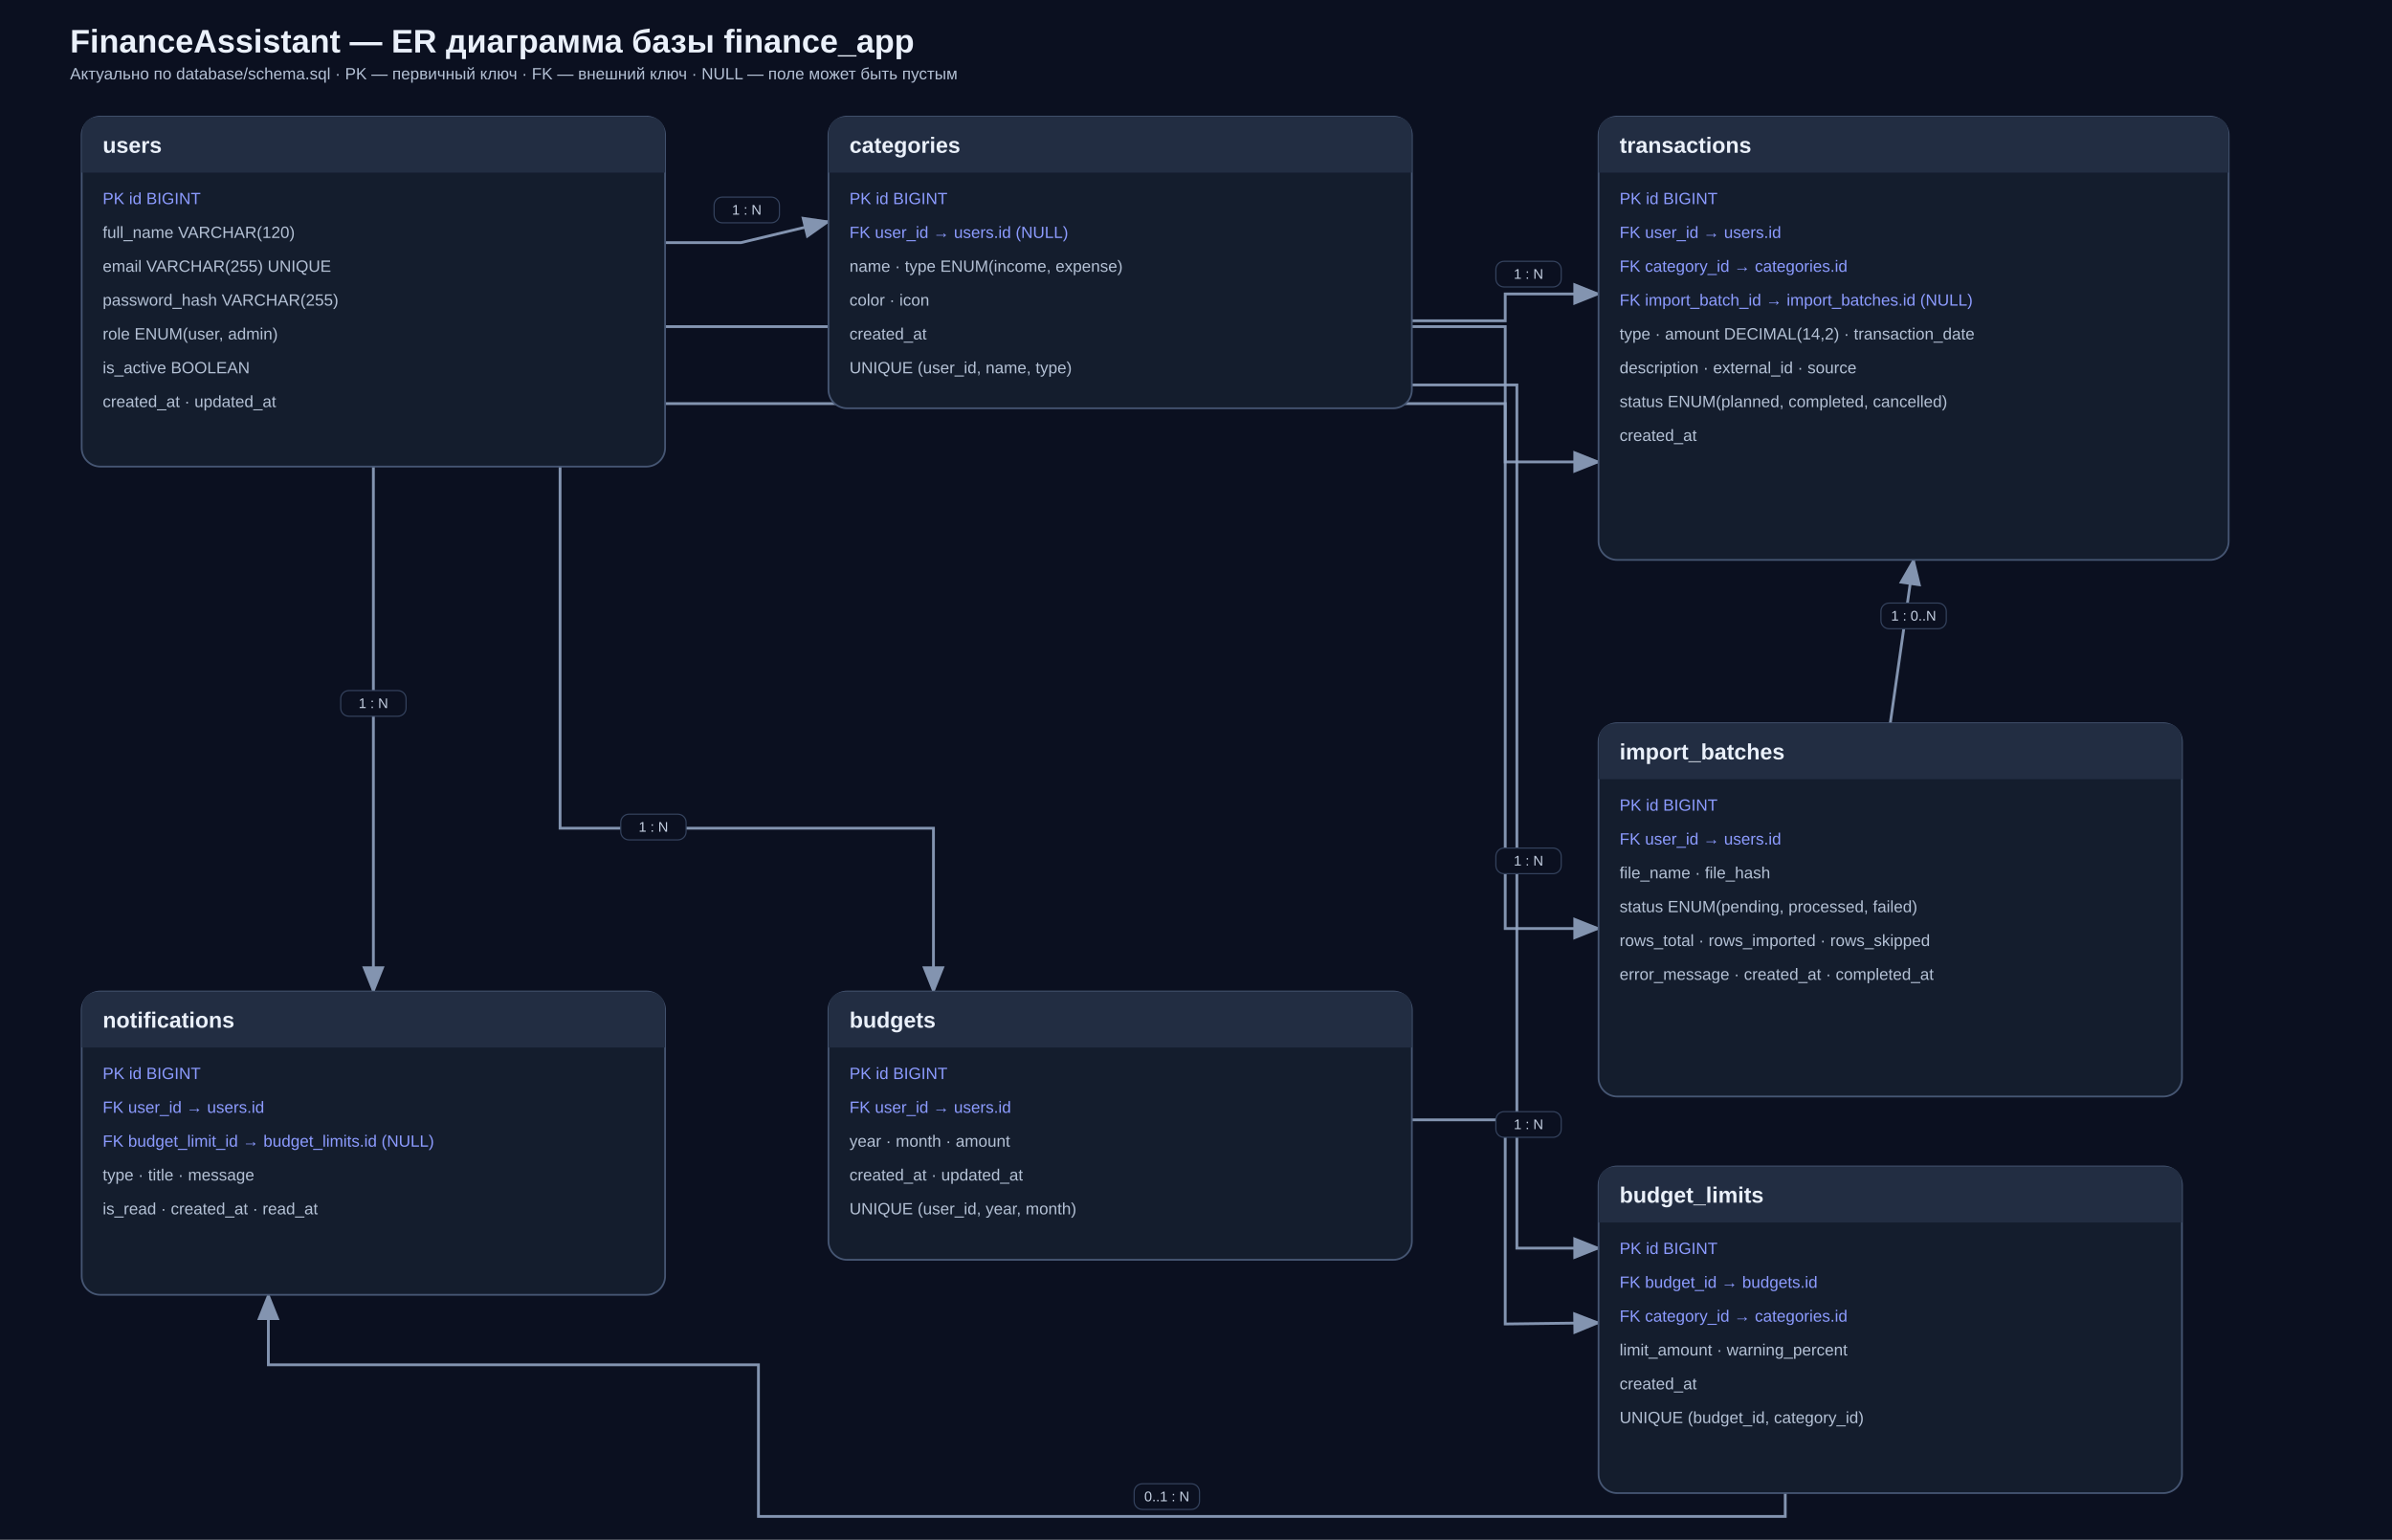
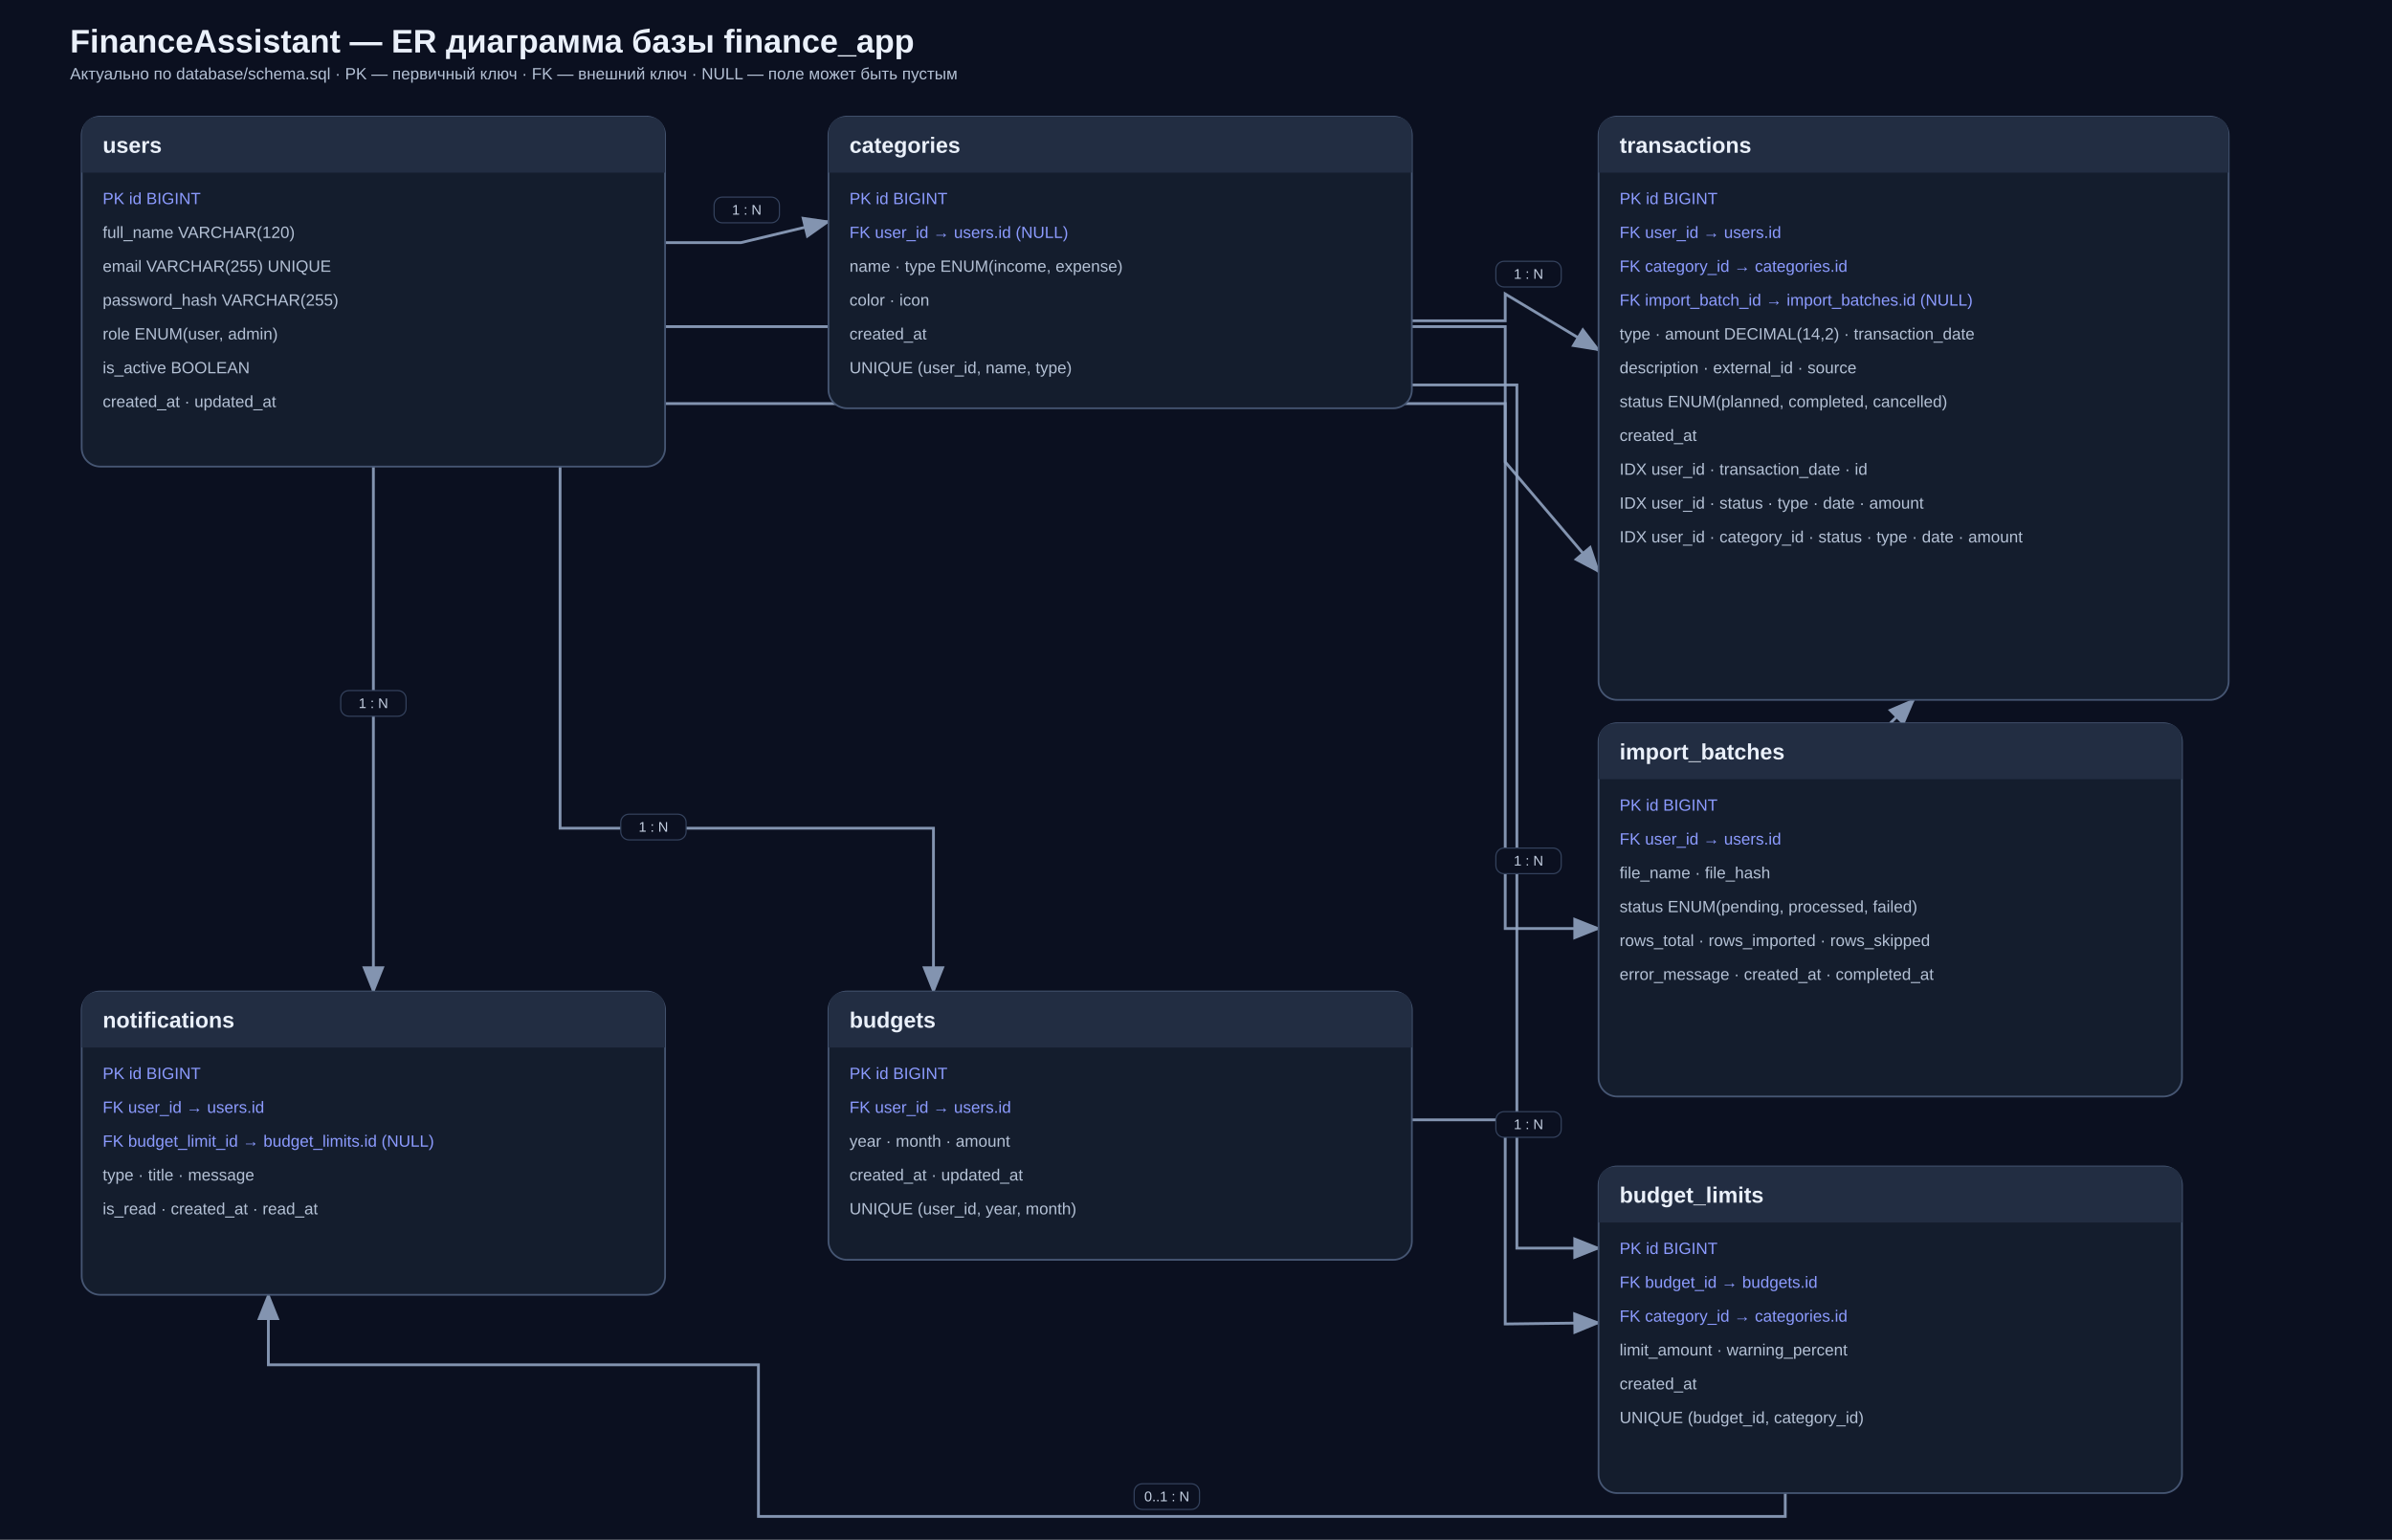
<svg xmlns="http://www.w3.org/2000/svg" width="2050" height="1320" viewBox="0 0 2050 1320">
  <defs>
    <marker id="arrow" markerWidth="10" markerHeight="8" refX="9" refY="4" orient="auto">
      <path d="M0,0 L10,4 L0,8 z" fill="#93a5c3" />
    </marker>
  </defs>
  <rect width="100%" height="100%" fill="#0b1020" />
  <text x="60" y="45" fill="#eaf0fa" font-family="Arial" font-size="28" font-weight="700">FinanceAssistant — ER диаграмма базы finance_app</text>
  <text x="60" y="68" fill="#b4c1d5" font-family="Arial" font-size="14">Актуально по database/schema.sql · PK — первичный ключ · FK — внешний ключ · NULL — поле может быть пустым</text>
  <path d="M 570 208 L 635 208 L 710 190" fill="none" stroke="#93a5c3" stroke-width="2.4" marker-end="url(#arrow)" opacity=".88" />
  <rect x="612" y="169" width="56" height="22" rx="7" fill="#0b1020" stroke="#34425d" />
  <text x="640" y="184" fill="#c5d0e2" font-family="Arial" font-size="12" text-anchor="middle">1 : N</text>
  <path d="M 570 280 L 620 280 L 1290 280 L 1290 796 L 1370 796" fill="none" stroke="#93a5c3" stroke-width="2.4" marker-end="url(#arrow)" opacity=".88" />
  <rect x="932" y="253" width="56" height="22" rx="7" fill="#0b1020" stroke="#34425d" />
  <text x="960" y="268" fill="#c5d0e2" font-family="Arial" font-size="12" text-anchor="middle">1 : N</text>
-   <path d="M 570 346 L 620 346 L 1290 346 L 1290 396 L 1370 396" fill="none" stroke="#93a5c3" stroke-width="2.4" marker-end="url(#arrow)" opacity=".88" />
+   <path d="M 570 346 L 620 346 L 1290 346 L 1290 396 L 1370 490" fill="none" stroke="#93a5c3" stroke-width="2.4" marker-end="url(#arrow)" opacity=".88" />
  <rect x="932" y="320" width="56" height="22" rx="7" fill="#0b1020" stroke="#34425d" />
  <text x="960" y="335" fill="#c5d0e2" font-family="Arial" font-size="12" text-anchor="middle">1 : N</text>
  <path d="M 480 400 L 480 710 L 800 710 L 800 850" fill="none" stroke="#93a5c3" stroke-width="2.4" marker-end="url(#arrow)" opacity=".88" />
  <rect x="532" y="698" width="56" height="22" rx="7" fill="#0b1020" stroke="#34425d" />
  <text x="560" y="713" fill="#c5d0e2" font-family="Arial" font-size="12" text-anchor="middle">1 : N</text>
  <path d="M 320 400 L 320 850" fill="none" stroke="#93a5c3" stroke-width="2.4" marker-end="url(#arrow)" opacity=".88" />
  <rect x="292" y="592" width="56" height="22" rx="7" fill="#0b1020" stroke="#34425d" />
  <text x="320" y="607" fill="#c5d0e2" font-family="Arial" font-size="12" text-anchor="middle">1 : N</text>
-   <path d="M 1210 275 L 1290 275 L 1290 252 L 1370 252" fill="none" stroke="#93a5c3" stroke-width="2.4" marker-end="url(#arrow)" opacity=".88" />
+   <path d="M 1210 275 L 1290 275 L 1290 252 L 1370 300" fill="none" stroke="#93a5c3" stroke-width="2.4" marker-end="url(#arrow)" opacity=".88" />
  <rect x="1282" y="224" width="56" height="22" rx="7" fill="#0b1020" stroke="#34425d" />
  <text x="1310" y="239" fill="#c5d0e2" font-family="Arial" font-size="12" text-anchor="middle">1 : N</text>
  <path d="M 1210 330 L 1300 330 L 1300 1070 L 1370 1070" fill="none" stroke="#93a5c3" stroke-width="2.4" marker-end="url(#arrow)" opacity=".88" />
  <rect x="1282" y="727" width="56" height="22" rx="7" fill="#0b1020" stroke="#34425d" />
  <text x="1310" y="742" fill="#c5d0e2" font-family="Arial" font-size="12" text-anchor="middle">1 : N</text>
-   <path d="M 1620 620 L 1640 480" fill="none" stroke="#93a5c3" stroke-width="2.4" marker-end="url(#arrow)" opacity=".88" />
+   <path d="M 1620 620 L 1640 600" fill="none" stroke="#93a5c3" stroke-width="2.4" marker-end="url(#arrow)" opacity=".88" />
  <rect x="1612" y="517" width="56" height="22" rx="7" fill="#0b1020" stroke="#34425d" />
  <text x="1640" y="532" fill="#c5d0e2" font-family="Arial" font-size="12" text-anchor="middle">1 : 0..N</text>
  <path d="M 1210 960 L 1290 960 L 1290 1135 L 1370 1134" fill="none" stroke="#93a5c3" stroke-width="2.4" marker-end="url(#arrow)" opacity=".88" />
  <rect x="1282" y="953" width="56" height="22" rx="7" fill="#0b1020" stroke="#34425d" />
  <text x="1310" y="968" fill="#c5d0e2" font-family="Arial" font-size="12" text-anchor="middle">1 : N</text>
  <path d="M 1530 1280 L 1530 1300 L 650 1300 L 650 1170 L 230 1170 L 230 1110" fill="none" stroke="#93a5c3" stroke-width="2.4" marker-end="url(#arrow)" opacity=".88" />
  <rect x="972" y="1272" width="56" height="22" rx="7" fill="#0b1020" stroke="#34425d" />
  <text x="1000" y="1287" fill="#c5d0e2" font-family="Arial" font-size="12" text-anchor="middle">0..1 : N</text>
  <rect x="70" y="100" width="500" height="300" rx="16" fill="#141d2d" stroke="#465673" stroke-width="1.5" />
  <path d="M86,100 H554 Q570,100 570,116 V148 H70 V116 Q70,100 86,100" fill="#222d42" />
  <text x="88" y="131" fill="#eaf0fa" font-family="Arial" font-size="19" font-weight="700">users</text>
  <text x="88" y="175" fill="#8c9bff" font-family="Arial" font-size="14">PK  id BIGINT</text>
  <text x="88" y="204" fill="#b4c1d5" font-family="Arial" font-size="14">full_name VARCHAR(120)</text>
  <text x="88" y="233" fill="#b4c1d5" font-family="Arial" font-size="14">email VARCHAR(255) UNIQUE</text>
  <text x="88" y="262" fill="#b4c1d5" font-family="Arial" font-size="14">password_hash VARCHAR(255)</text>
  <text x="88" y="291" fill="#b4c1d5" font-family="Arial" font-size="14">role ENUM(user, admin)</text>
  <text x="88" y="320" fill="#b4c1d5" font-family="Arial" font-size="14">is_active BOOLEAN</text>
  <text x="88" y="349" fill="#b4c1d5" font-family="Arial" font-size="14">created_at · updated_at</text>
  <rect x="1370" y="620" width="500" height="320" rx="16" fill="#141d2d" stroke="#465673" stroke-width="1.5" />
  <path d="M1386,620 H1854 Q1870,620 1870,636 V668 H1370 V636 Q1370,620 1386,620" fill="#222d42" />
  <text x="1388" y="651" fill="#eaf0fa" font-family="Arial" font-size="19" font-weight="700">import_batches</text>
  <text x="1388" y="695" fill="#8c9bff" font-family="Arial" font-size="14">PK  id BIGINT</text>
  <text x="1388" y="724" fill="#8c9bff" font-family="Arial" font-size="14">FK  user_id → users.id</text>
  <text x="1388" y="753" fill="#b4c1d5" font-family="Arial" font-size="14">file_name · file_hash</text>
  <text x="1388" y="782" fill="#b4c1d5" font-family="Arial" font-size="14">status ENUM(pending, processed, failed)</text>
  <text x="1388" y="811" fill="#b4c1d5" font-family="Arial" font-size="14">rows_total · rows_imported · rows_skipped</text>
  <text x="1388" y="840" fill="#b4c1d5" font-family="Arial" font-size="14">error_message · created_at · completed_at</text>
  <rect x="710" y="100" width="500" height="250" rx="16" fill="#141d2d" stroke="#465673" stroke-width="1.5" />
  <path d="M726,100 H1194 Q1210,100 1210,116 V148 H710 V116 Q710,100 726,100" fill="#222d42" />
  <text x="728" y="131" fill="#eaf0fa" font-family="Arial" font-size="19" font-weight="700">categories</text>
  <text x="728" y="175" fill="#8c9bff" font-family="Arial" font-size="14">PK  id BIGINT</text>
  <text x="728" y="204" fill="#8c9bff" font-family="Arial" font-size="14">FK  user_id → users.id (NULL)</text>
  <text x="728" y="233" fill="#b4c1d5" font-family="Arial" font-size="14">name · type ENUM(income, expense)</text>
  <text x="728" y="262" fill="#b4c1d5" font-family="Arial" font-size="14">color · icon</text>
  <text x="728" y="291" fill="#b4c1d5" font-family="Arial" font-size="14">created_at</text>
  <text x="728" y="320" fill="#b4c1d5" font-family="Arial" font-size="14">UNIQUE (user_id, name, type)</text>
-   <rect x="1370" y="100" width="540" height="380" rx="16" fill="#141d2d" stroke="#465673" stroke-width="1.5" />
+   <rect x="1370" y="100" width="540" height="500" rx="16" fill="#141d2d" stroke="#465673" stroke-width="1.5" />
  <path d="M1386,100 H1894 Q1910,100 1910,116 V148 H1370 V116 Q1370,100 1386,100" fill="#222d42" />
  <text x="1388" y="131" fill="#eaf0fa" font-family="Arial" font-size="19" font-weight="700">transactions</text>
  <text x="1388" y="175" fill="#8c9bff" font-family="Arial" font-size="14">PK  id BIGINT</text>
  <text x="1388" y="204" fill="#8c9bff" font-family="Arial" font-size="14">FK  user_id → users.id</text>
  <text x="1388" y="233" fill="#8c9bff" font-family="Arial" font-size="14">FK  category_id → categories.id</text>
  <text x="1388" y="262" fill="#8c9bff" font-family="Arial" font-size="14">FK  import_batch_id → import_batches.id (NULL)</text>
  <text x="1388" y="291" fill="#b4c1d5" font-family="Arial" font-size="14">type · amount DECIMAL(14,2) · transaction_date</text>
  <text x="1388" y="320" fill="#b4c1d5" font-family="Arial" font-size="14">description · external_id · source</text>
  <text x="1388" y="349" fill="#b4c1d5" font-family="Arial" font-size="14">status ENUM(planned, completed, cancelled)</text>
  <text x="1388" y="378" fill="#b4c1d5" font-family="Arial" font-size="14">created_at</text>
+   <text x="1388" y="407" fill="#b4c1d5" font-family="Arial" font-size="14">IDX user_id · transaction_date · id</text>
+   <text x="1388" y="436" fill="#b4c1d5" font-family="Arial" font-size="14">IDX user_id · status · type · date · amount</text>
+   <text x="1388" y="465" fill="#b4c1d5" font-family="Arial" font-size="14">IDX user_id · category_id · status · type · date · amount</text>
  <rect x="710" y="850" width="500" height="230" rx="16" fill="#141d2d" stroke="#465673" stroke-width="1.5" />
  <path d="M726,850 H1194 Q1210,850 1210,866 V898 H710 V866 Q710,850 726,850" fill="#222d42" />
  <text x="728" y="881" fill="#eaf0fa" font-family="Arial" font-size="19" font-weight="700">budgets</text>
  <text x="728" y="925" fill="#8c9bff" font-family="Arial" font-size="14">PK  id BIGINT</text>
  <text x="728" y="954" fill="#8c9bff" font-family="Arial" font-size="14">FK  user_id → users.id</text>
  <text x="728" y="983" fill="#b4c1d5" font-family="Arial" font-size="14">year · month · amount</text>
  <text x="728" y="1012" fill="#b4c1d5" font-family="Arial" font-size="14">created_at · updated_at</text>
  <text x="728" y="1041" fill="#b4c1d5" font-family="Arial" font-size="14">UNIQUE (user_id, year, month)</text>
  <rect x="1370" y="1000" width="500" height="280" rx="16" fill="#141d2d" stroke="#465673" stroke-width="1.5" />
  <path d="M1386,1000 H1854 Q1870,1000 1870,1016 V1048 H1370 V1016 Q1370,1000 1386,1000" fill="#222d42" />
  <text x="1388" y="1031" fill="#eaf0fa" font-family="Arial" font-size="19" font-weight="700">budget_limits</text>
  <text x="1388" y="1075" fill="#8c9bff" font-family="Arial" font-size="14">PK  id BIGINT</text>
  <text x="1388" y="1104" fill="#8c9bff" font-family="Arial" font-size="14">FK  budget_id → budgets.id</text>
  <text x="1388" y="1133" fill="#8c9bff" font-family="Arial" font-size="14">FK  category_id → categories.id</text>
  <text x="1388" y="1162" fill="#b4c1d5" font-family="Arial" font-size="14">limit_amount · warning_percent</text>
  <text x="1388" y="1191" fill="#b4c1d5" font-family="Arial" font-size="14">created_at</text>
  <text x="1388" y="1220" fill="#b4c1d5" font-family="Arial" font-size="14">UNIQUE (budget_id, category_id)</text>
  <rect x="70" y="850" width="500" height="260" rx="16" fill="#141d2d" stroke="#465673" stroke-width="1.5" />
  <path d="M86,850 H554 Q570,850 570,866 V898 H70 V866 Q70,850 86,850" fill="#222d42" />
  <text x="88" y="881" fill="#eaf0fa" font-family="Arial" font-size="19" font-weight="700">notifications</text>
  <text x="88" y="925" fill="#8c9bff" font-family="Arial" font-size="14">PK  id BIGINT</text>
  <text x="88" y="954" fill="#8c9bff" font-family="Arial" font-size="14">FK  user_id → users.id</text>
  <text x="88" y="983" fill="#8c9bff" font-family="Arial" font-size="14">FK  budget_limit_id → budget_limits.id (NULL)</text>
  <text x="88" y="1012" fill="#b4c1d5" font-family="Arial" font-size="14">type · title · message</text>
  <text x="88" y="1041" fill="#b4c1d5" font-family="Arial" font-size="14">is_read · created_at · read_at</text>
</svg>
